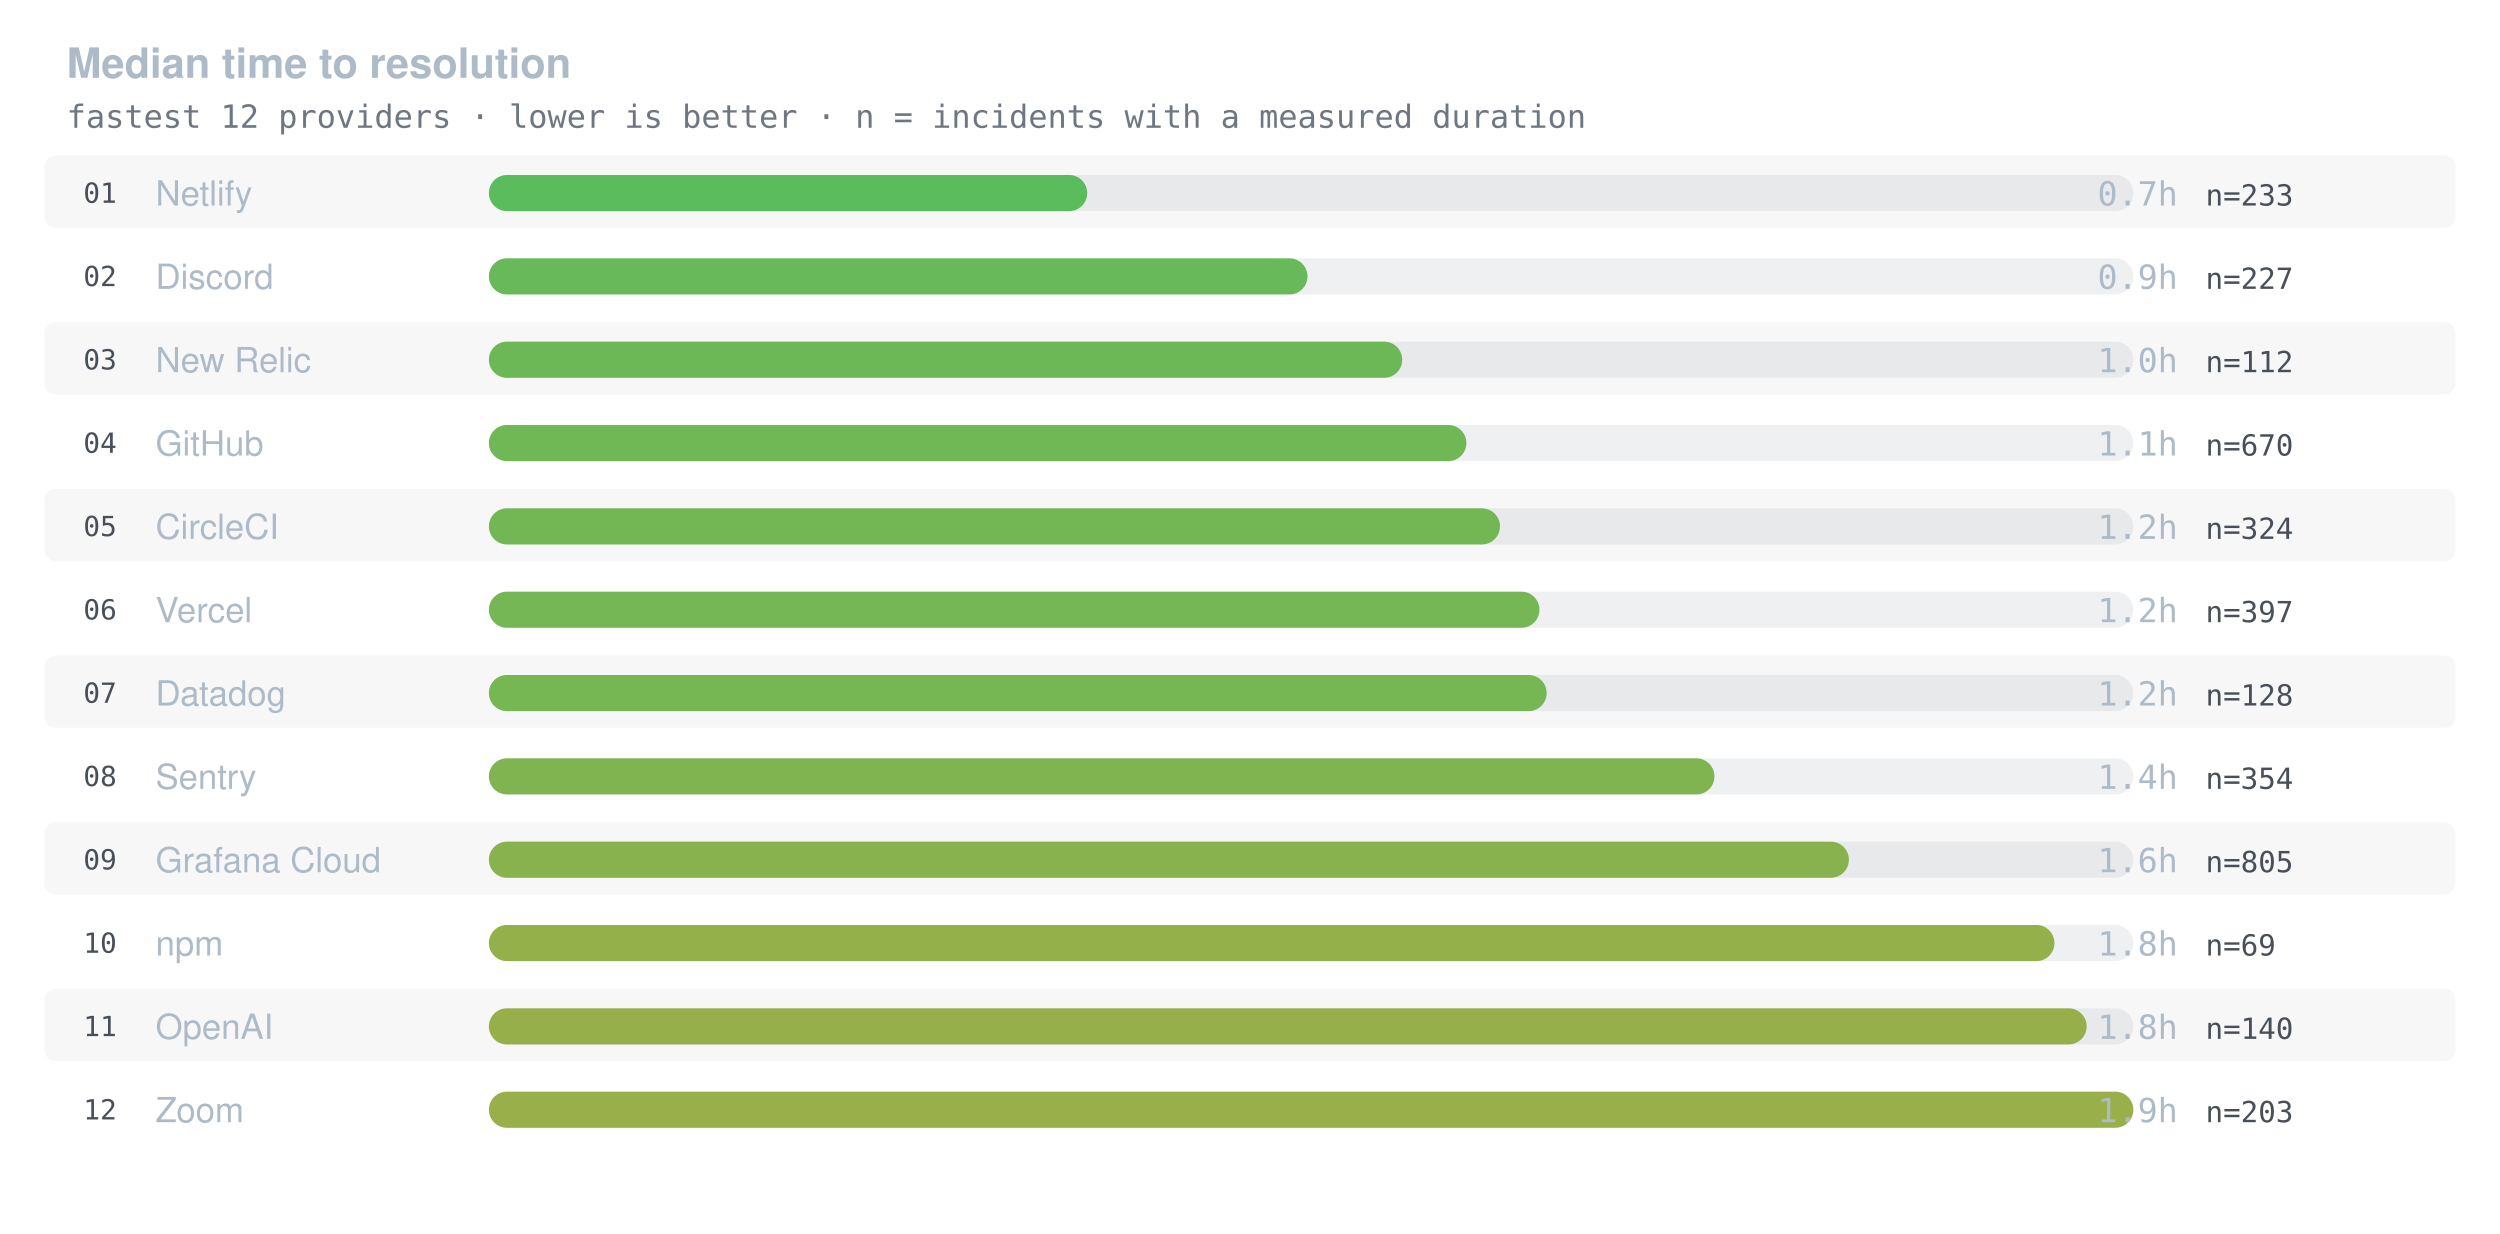
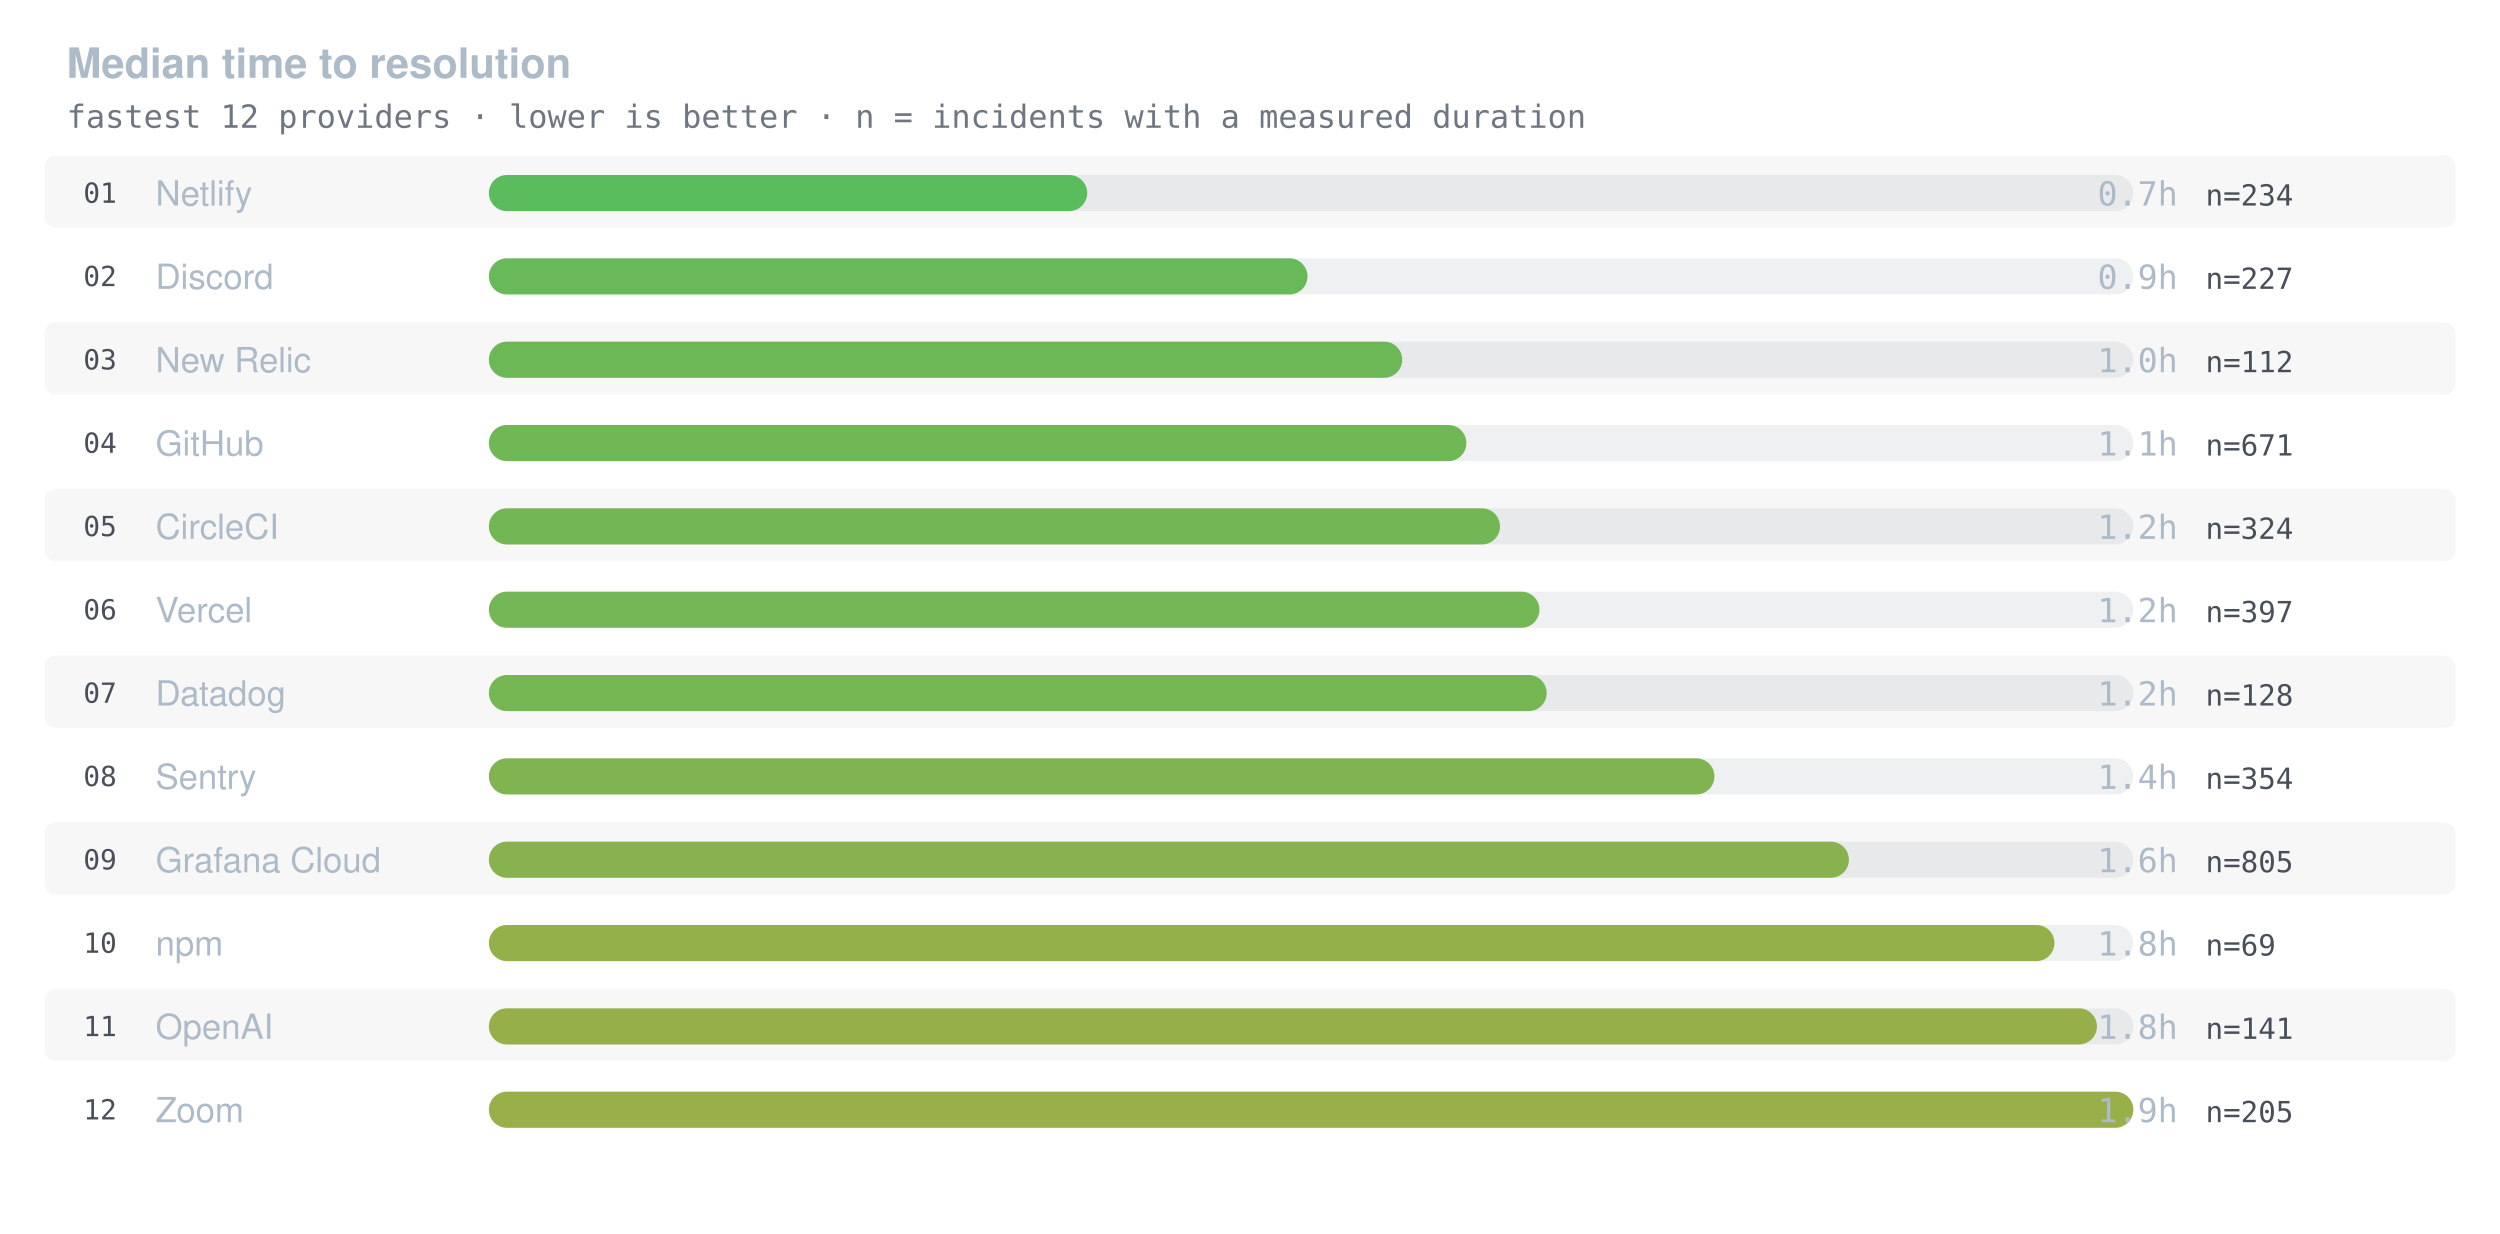
<svg xmlns="http://www.w3.org/2000/svg" viewBox="0 0 900 444" width="900" height="444" role="img">
  <text x="24" y="28" fill="#adbac7" font-size="15" font-family="-apple-system,BlinkMacSystemFont,Segoe UI,Helvetica,Arial,sans-serif" font-weight="600">Median time to resolution</text>
  <text x="24" y="46" fill="#6e7681" font-size="11.5" font-family="ui-monospace,SFMono-Regular,Menlo,Consolas,monospace">fastest 12 providers · lower is better · n = incidents with a measured duration</text>
  <rect x="16" y="56" width="868" height="26" rx="4" fill="#6e7681" opacity="0.055" />
  <text x="30" y="73" fill="#484f58" font-size="10" font-family="ui-monospace,SFMono-Regular,Menlo,Consolas,monospace">01</text>
  <text x="56" y="74" fill="#adbac7" font-size="12.5" font-family="-apple-system,BlinkMacSystemFont,Segoe UI,Helvetica,Arial,sans-serif">Netlify</text>
  <rect x="176" y="63" width="592" height="13" rx="6.5" fill="#6e7681" opacity="0.11" />
  <rect x="176" y="63" width="215.4" height="13" rx="6.5" fill="#4ab74d" opacity="0.9" />
  <text x="784" y="74" fill="#adbac7" font-size="12" font-family="ui-monospace,SFMono-Regular,Menlo,Consolas,monospace" text-anchor="end">0.7h</text>
-   <text x="794" y="74" fill="#484f58" font-size="10.5" font-family="ui-monospace,SFMono-Regular,Menlo,Consolas,monospace">n=233</text>
+   <text x="794" y="74" fill="#484f58" font-size="10.5" font-family="ui-monospace,SFMono-Regular,Menlo,Consolas,monospace">n=234</text>
  <text x="30" y="103" fill="#484f58" font-size="10" font-family="ui-monospace,SFMono-Regular,Menlo,Consolas,monospace">02</text>
  <text x="56" y="104" fill="#adbac7" font-size="12.5" font-family="-apple-system,BlinkMacSystemFont,Segoe UI,Helvetica,Arial,sans-serif">Discord</text>
  <rect x="176" y="93" width="592" height="13" rx="6.5" fill="#6e7681" opacity="0.11" />
  <rect x="176" y="93" width="294.7" height="13" rx="6.5" fill="#59b348" opacity="0.9" />
  <text x="784" y="104" fill="#adbac7" font-size="12" font-family="ui-monospace,SFMono-Regular,Menlo,Consolas,monospace" text-anchor="end">0.9h</text>
  <text x="794" y="104" fill="#484f58" font-size="10.5" font-family="ui-monospace,SFMono-Regular,Menlo,Consolas,monospace">n=227</text>
  <rect x="16" y="116" width="868" height="26" rx="4" fill="#6e7681" opacity="0.055" />
  <text x="30" y="133" fill="#484f58" font-size="10" font-family="ui-monospace,SFMono-Regular,Menlo,Consolas,monospace">03</text>
  <text x="56" y="134" fill="#adbac7" font-size="12.5" font-family="-apple-system,BlinkMacSystemFont,Segoe UI,Helvetica,Arial,sans-serif">New Relic</text>
  <rect x="176" y="123" width="592" height="13" rx="6.5" fill="#6e7681" opacity="0.11" />
  <rect x="176" y="123" width="328.8" height="13" rx="6.5" fill="#5fb246" opacity="0.9" />
  <text x="784" y="134" fill="#adbac7" font-size="12" font-family="ui-monospace,SFMono-Regular,Menlo,Consolas,monospace" text-anchor="end">1.0h</text>
  <text x="794" y="134" fill="#484f58" font-size="10.5" font-family="ui-monospace,SFMono-Regular,Menlo,Consolas,monospace">n=112</text>
  <text x="30" y="163" fill="#484f58" font-size="10" font-family="ui-monospace,SFMono-Regular,Menlo,Consolas,monospace">04</text>
  <text x="56" y="164" fill="#adbac7" font-size="12.5" font-family="-apple-system,BlinkMacSystemFont,Segoe UI,Helvetica,Arial,sans-serif">GitHub</text>
  <rect x="176" y="153" width="592" height="13" rx="6.5" fill="#6e7681" opacity="0.11" />
  <rect x="176" y="153" width="351.9" height="13" rx="6.5" fill="#63b145" opacity="0.9" />
  <text x="784" y="164" fill="#adbac7" font-size="12" font-family="ui-monospace,SFMono-Regular,Menlo,Consolas,monospace" text-anchor="end">1.1h</text>
-   <text x="794" y="164" fill="#484f58" font-size="10.5" font-family="ui-monospace,SFMono-Regular,Menlo,Consolas,monospace">n=670</text>
+   <text x="794" y="164" fill="#484f58" font-size="10.5" font-family="ui-monospace,SFMono-Regular,Menlo,Consolas,monospace">n=671</text>
  <rect x="16" y="176" width="868" height="26" rx="4" fill="#6e7681" opacity="0.055" />
  <text x="30" y="193" fill="#484f58" font-size="10" font-family="ui-monospace,SFMono-Regular,Menlo,Consolas,monospace">05</text>
  <text x="56" y="194" fill="#adbac7" font-size="12.5" font-family="-apple-system,BlinkMacSystemFont,Segoe UI,Helvetica,Arial,sans-serif">CircleCI</text>
  <rect x="176" y="183" width="592" height="13" rx="6.5" fill="#6e7681" opacity="0.11" />
  <rect x="176" y="183" width="364.0" height="13" rx="6.5" fill="#66b144" opacity="0.9" />
  <text x="784" y="194" fill="#adbac7" font-size="12" font-family="ui-monospace,SFMono-Regular,Menlo,Consolas,monospace" text-anchor="end">1.2h</text>
  <text x="794" y="194" fill="#484f58" font-size="10.5" font-family="ui-monospace,SFMono-Regular,Menlo,Consolas,monospace">n=324</text>
  <text x="30" y="223" fill="#484f58" font-size="10" font-family="ui-monospace,SFMono-Regular,Menlo,Consolas,monospace">06</text>
  <text x="56" y="224" fill="#adbac7" font-size="12.5" font-family="-apple-system,BlinkMacSystemFont,Segoe UI,Helvetica,Arial,sans-serif">Vercel</text>
  <rect x="176" y="213" width="592" height="13" rx="6.5" fill="#6e7681" opacity="0.11" />
  <rect x="176" y="213" width="378.2" height="13" rx="6.5" fill="#68b043" opacity="0.9" />
  <text x="784" y="224" fill="#adbac7" font-size="12" font-family="ui-monospace,SFMono-Regular,Menlo,Consolas,monospace" text-anchor="end">1.2h</text>
  <text x="794" y="224" fill="#484f58" font-size="10.5" font-family="ui-monospace,SFMono-Regular,Menlo,Consolas,monospace">n=397</text>
  <rect x="16" y="236" width="868" height="26" rx="4" fill="#6e7681" opacity="0.055" />
  <text x="30" y="253" fill="#484f58" font-size="10" font-family="ui-monospace,SFMono-Regular,Menlo,Consolas,monospace">07</text>
  <text x="56" y="254" fill="#adbac7" font-size="12.5" font-family="-apple-system,BlinkMacSystemFont,Segoe UI,Helvetica,Arial,sans-serif">Datadog</text>
  <rect x="176" y="243" width="592" height="13" rx="6.5" fill="#6e7681" opacity="0.11" />
  <rect x="176" y="243" width="380.8" height="13" rx="6.5" fill="#69b043" opacity="0.9" />
  <text x="784" y="254" fill="#adbac7" font-size="12" font-family="ui-monospace,SFMono-Regular,Menlo,Consolas,monospace" text-anchor="end">1.2h</text>
  <text x="794" y="254" fill="#484f58" font-size="10.5" font-family="ui-monospace,SFMono-Regular,Menlo,Consolas,monospace">n=128</text>
  <text x="30" y="283" fill="#484f58" font-size="10" font-family="ui-monospace,SFMono-Regular,Menlo,Consolas,monospace">08</text>
  <text x="56" y="284" fill="#adbac7" font-size="12.5" font-family="-apple-system,BlinkMacSystemFont,Segoe UI,Helvetica,Arial,sans-serif">Sentry</text>
  <rect x="176" y="273" width="592" height="13" rx="6.5" fill="#6e7681" opacity="0.11" />
  <rect x="176" y="273" width="441.2" height="13" rx="6.5" fill="#74ad3f" opacity="0.9" />
  <text x="784" y="284" fill="#adbac7" font-size="12" font-family="ui-monospace,SFMono-Regular,Menlo,Consolas,monospace" text-anchor="end">1.4h</text>
  <text x="794" y="284" fill="#484f58" font-size="10.5" font-family="ui-monospace,SFMono-Regular,Menlo,Consolas,monospace">n=354</text>
  <rect x="16" y="296" width="868" height="26" rx="4" fill="#6e7681" opacity="0.055" />
  <text x="30" y="313" fill="#484f58" font-size="10" font-family="ui-monospace,SFMono-Regular,Menlo,Consolas,monospace">09</text>
  <text x="56" y="314" fill="#adbac7" font-size="12.5" font-family="-apple-system,BlinkMacSystemFont,Segoe UI,Helvetica,Arial,sans-serif">Grafana Cloud</text>
  <rect x="176" y="303" width="592" height="13" rx="6.5" fill="#6e7681" opacity="0.11" />
  <rect x="176" y="303" width="489.6" height="13" rx="6.5" fill="#7dac3d" opacity="0.9" />
  <text x="784" y="314" fill="#adbac7" font-size="12" font-family="ui-monospace,SFMono-Regular,Menlo,Consolas,monospace" text-anchor="end">1.6h</text>
  <text x="794" y="314" fill="#484f58" font-size="10.5" font-family="ui-monospace,SFMono-Regular,Menlo,Consolas,monospace">n=805</text>
  <text x="30" y="343" fill="#484f58" font-size="10" font-family="ui-monospace,SFMono-Regular,Menlo,Consolas,monospace">10</text>
  <text x="56" y="344" fill="#adbac7" font-size="12.5" font-family="-apple-system,BlinkMacSystemFont,Segoe UI,Helvetica,Arial,sans-serif">npm</text>
  <rect x="176" y="333" width="592" height="13" rx="6.5" fill="#6e7681" opacity="0.11" />
  <rect x="176" y="333" width="563.6" height="13" rx="6.5" fill="#8ba938" opacity="0.9" />
  <text x="784" y="344" fill="#adbac7" font-size="12" font-family="ui-monospace,SFMono-Regular,Menlo,Consolas,monospace" text-anchor="end">1.8h</text>
  <text x="794" y="344" fill="#484f58" font-size="10.5" font-family="ui-monospace,SFMono-Regular,Menlo,Consolas,monospace">n=69</text>
  <rect x="16" y="356" width="868" height="26" rx="4" fill="#6e7681" opacity="0.055" />
  <text x="30" y="373" fill="#484f58" font-size="10" font-family="ui-monospace,SFMono-Regular,Menlo,Consolas,monospace">11</text>
  <text x="56" y="374" fill="#adbac7" font-size="12.5" font-family="-apple-system,BlinkMacSystemFont,Segoe UI,Helvetica,Arial,sans-serif">OpenAI</text>
  <rect x="176" y="363" width="592" height="13" rx="6.5" fill="#6e7681" opacity="0.11" />
-   <rect x="176" y="363" width="575.2" height="13" rx="6.5" fill="#8da838" opacity="0.9" />
+   <rect x="176" y="363" width="578.9" height="13" rx="6.5" fill="#8ea837" opacity="0.9" />
  <text x="784" y="374" fill="#adbac7" font-size="12" font-family="ui-monospace,SFMono-Regular,Menlo,Consolas,monospace" text-anchor="end">1.8h</text>
-   <text x="794" y="374" fill="#484f58" font-size="10.5" font-family="ui-monospace,SFMono-Regular,Menlo,Consolas,monospace">n=140</text>
+   <text x="794" y="374" fill="#484f58" font-size="10.5" font-family="ui-monospace,SFMono-Regular,Menlo,Consolas,monospace">n=141</text>
  <text x="30" y="403" fill="#484f58" font-size="10" font-family="ui-monospace,SFMono-Regular,Menlo,Consolas,monospace">12</text>
  <text x="56" y="404" fill="#adbac7" font-size="12.5" font-family="-apple-system,BlinkMacSystemFont,Segoe UI,Helvetica,Arial,sans-serif">Zoom</text>
  <rect x="176" y="393" width="592" height="13" rx="6.5" fill="#6e7681" opacity="0.11" />
  <rect x="176" y="393" width="592.0" height="13" rx="6.5" fill="#90a737" opacity="0.9" />
  <text x="784" y="404" fill="#adbac7" font-size="12" font-family="ui-monospace,SFMono-Regular,Menlo,Consolas,monospace" text-anchor="end">1.9h</text>
-   <text x="794" y="404" fill="#484f58" font-size="10.5" font-family="ui-monospace,SFMono-Regular,Menlo,Consolas,monospace">n=203</text>
+   <text x="794" y="404" fill="#484f58" font-size="10.5" font-family="ui-monospace,SFMono-Regular,Menlo,Consolas,monospace">n=205</text>
</svg>
